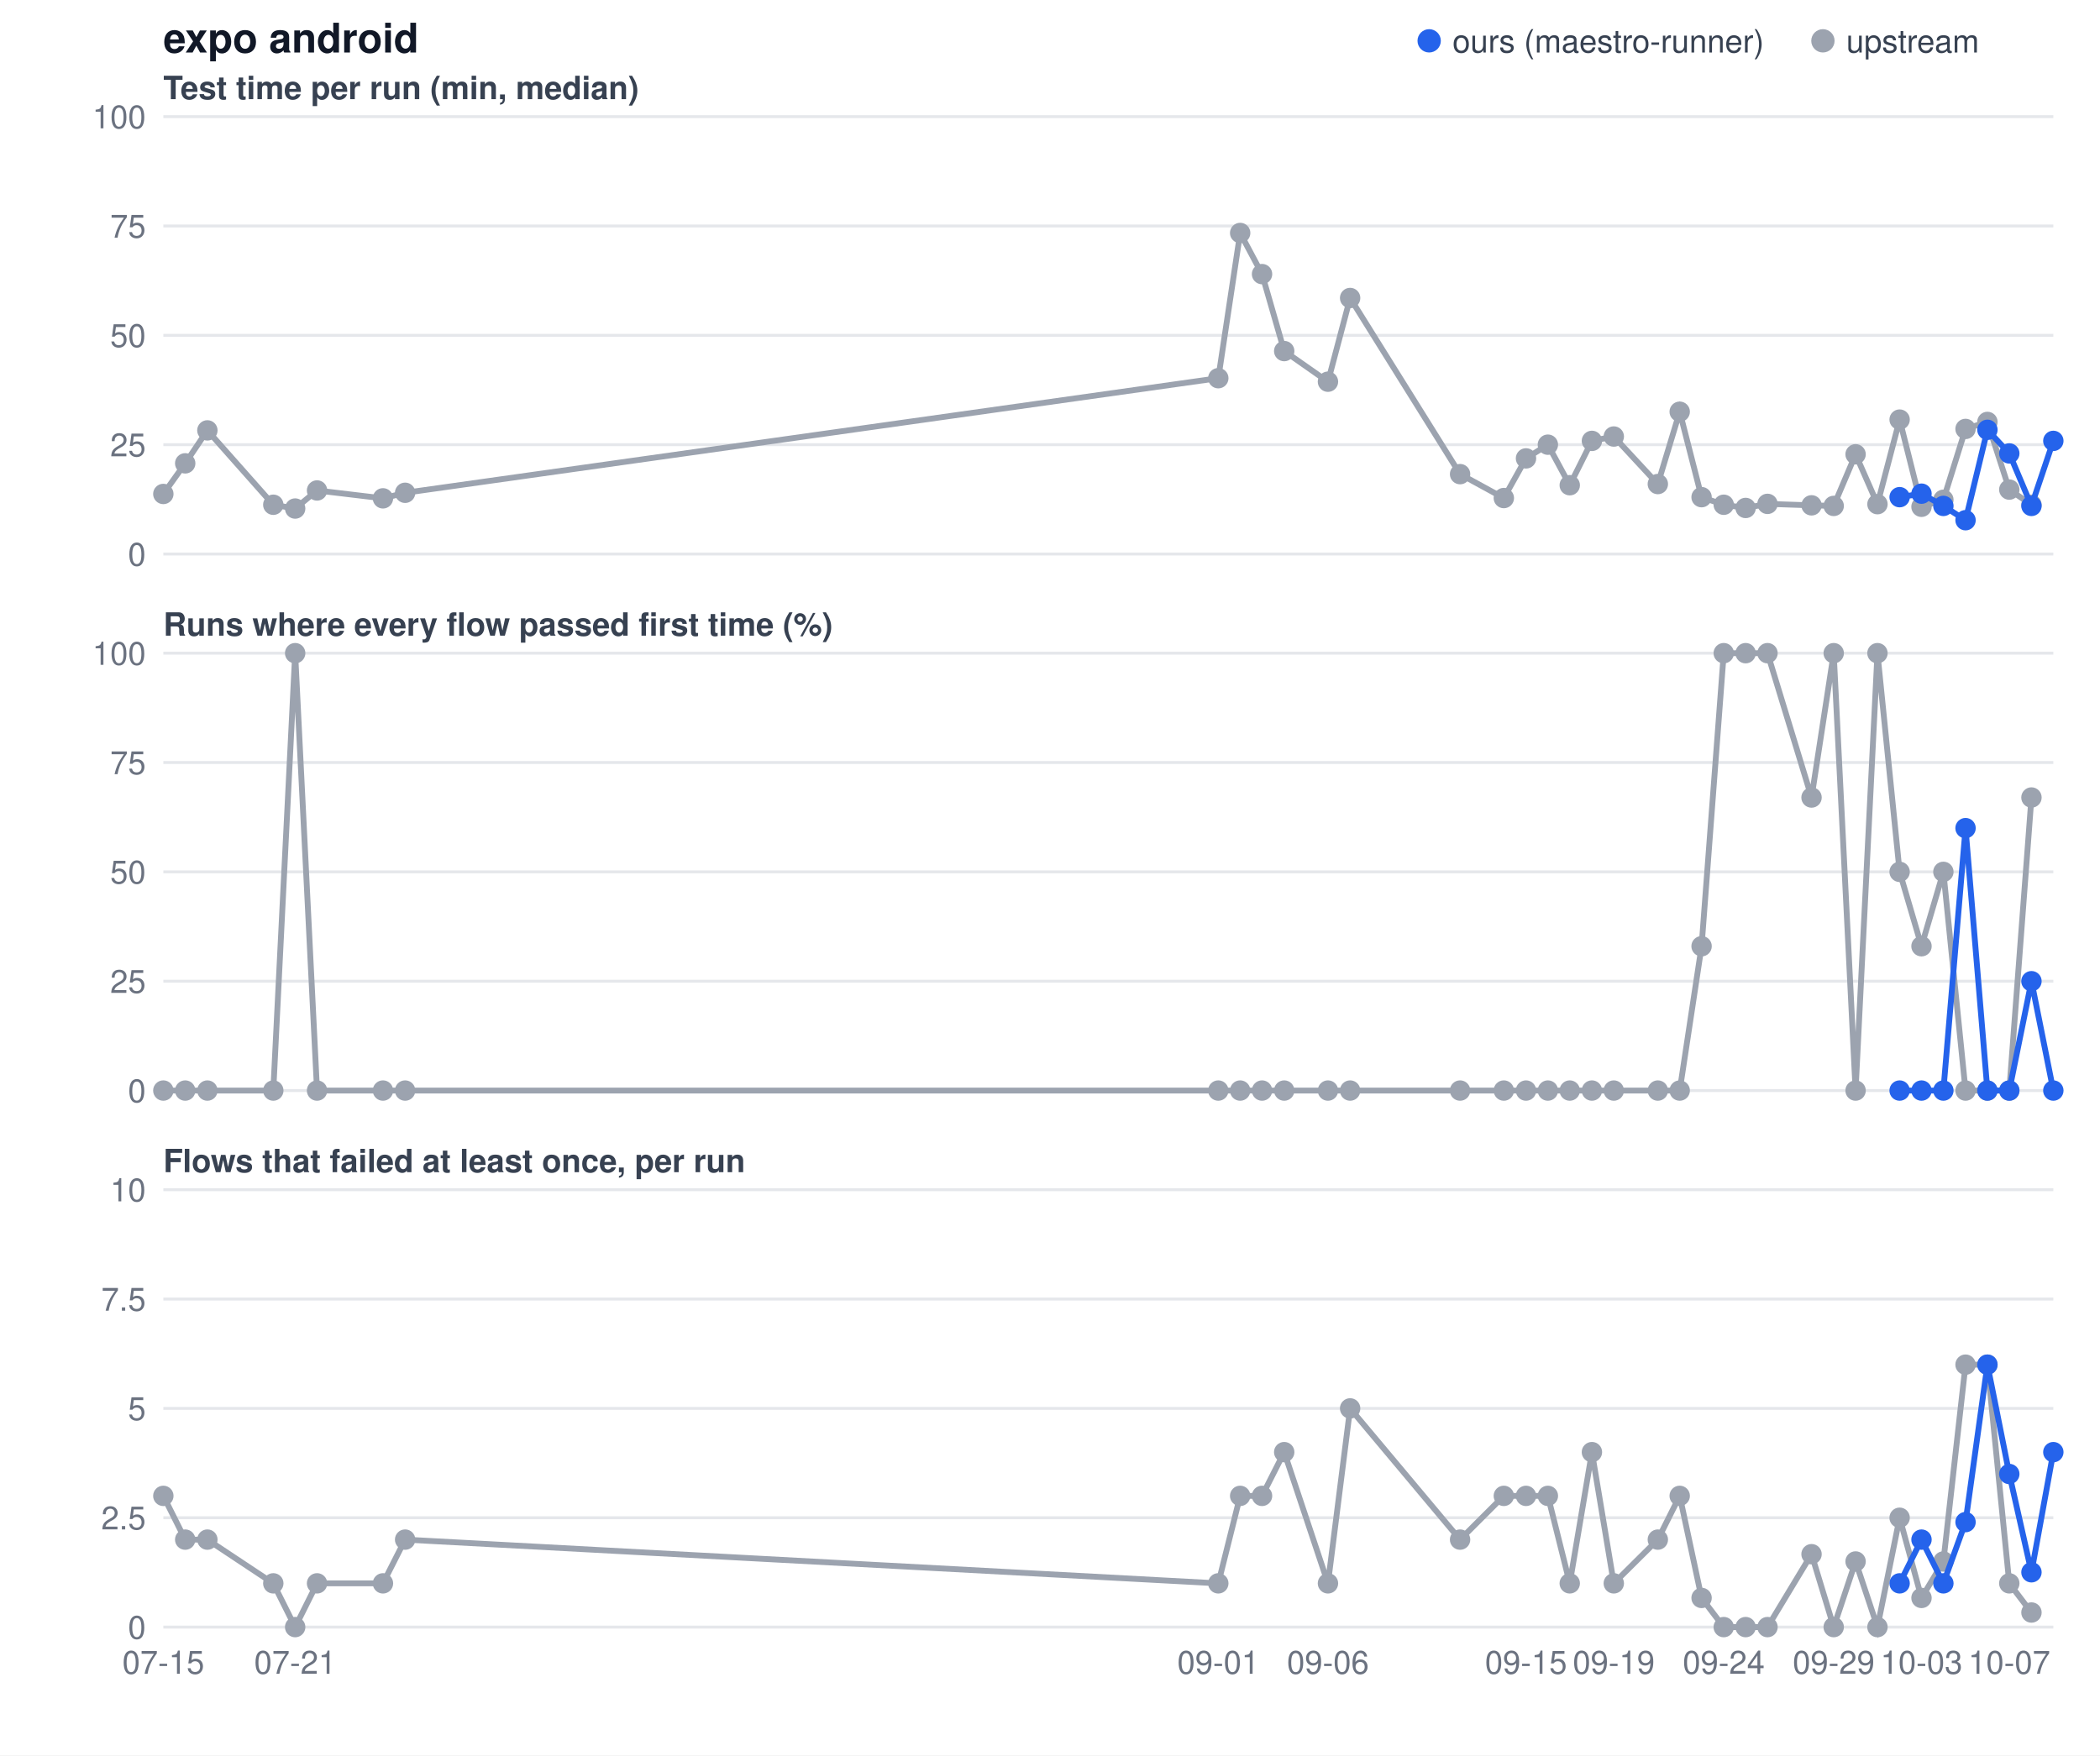
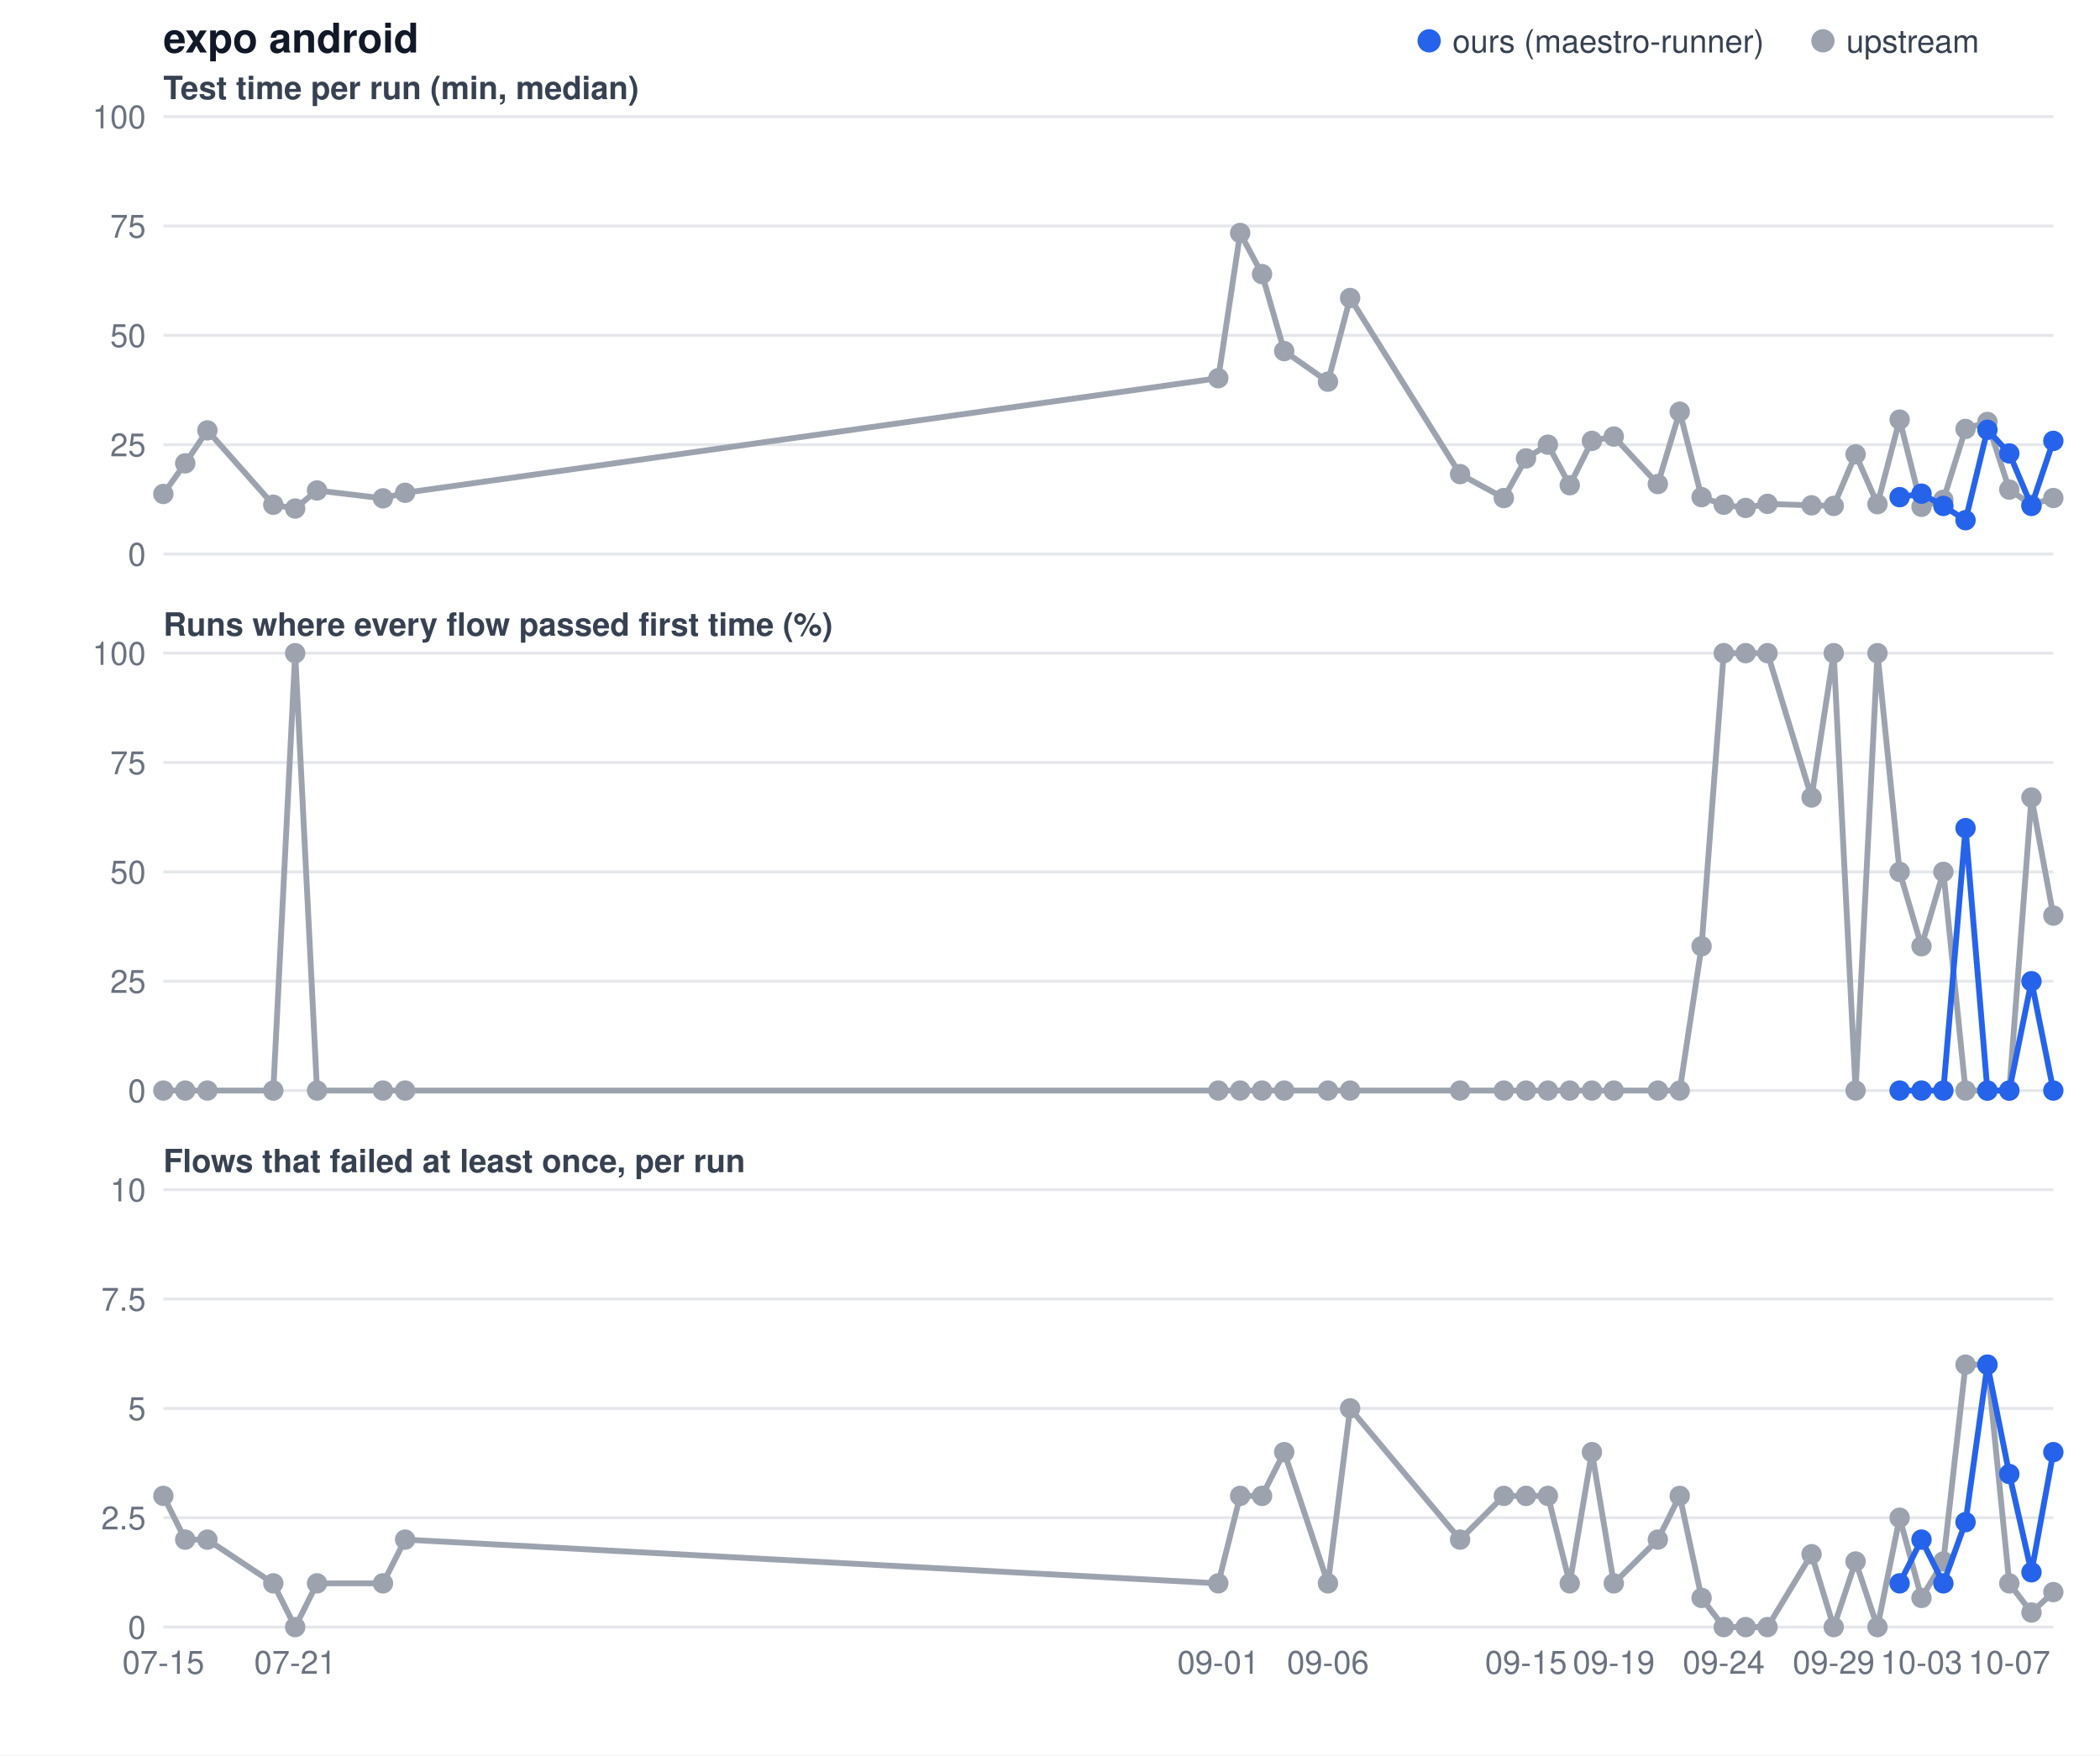
<svg xmlns="http://www.w3.org/2000/svg" width="720" height="602" font-family="-apple-system,Segoe UI,Helvetica,Arial,sans-serif" font-size="11">
  <rect width="100%" height="100%" fill="#ffffff" />
  <text x="56" y="18" font-size="14" font-weight="600" fill="#111827">expo android</text>
  <circle cx="490" cy="14" r="4" fill="#2563eb" />
  <text x="498" y="18" fill="#374151">ours (maestro-runner)</text>
  <circle cx="625" cy="14" r="4" fill="#9ca3af" />
  <text x="633" y="18" fill="#374151">upstream</text>
  <text x="56" y="34" fill="#374151" font-weight="600">Test time per run (min, median)</text>
  <line x1="56" x2="704" y1="190.0" y2="190.0" stroke="#e5e7eb" />
  <text x="50" y="194.0" text-anchor="end" fill="#6b7280">0</text>
  <line x1="56" x2="704" y1="152.5" y2="152.5" stroke="#e5e7eb" />
  <text x="50" y="156.5" text-anchor="end" fill="#6b7280">25</text>
  <line x1="56" x2="704" y1="115.0" y2="115.0" stroke="#e5e7eb" />
  <text x="50" y="119.0" text-anchor="end" fill="#6b7280">50</text>
  <line x1="56" x2="704" y1="77.5" y2="77.5" stroke="#e5e7eb" />
  <text x="50" y="81.5" text-anchor="end" fill="#6b7280">75</text>
  <line x1="56" x2="704" y1="40.0" y2="40.0" stroke="#e5e7eb" />
  <text x="50" y="44.0" text-anchor="end" fill="#6b7280">100</text>
-   <polyline fill="none" stroke="#9ca3af" stroke-width="2" points="56.0,169.4 63.5,158.9 71.1,147.6 93.7,173.1 101.2,174.4 108.7,168.2 131.3,170.9 138.9,169.0 417.7,129.7 425.2,79.9 432.7,94.0 440.3,120.4 455.3,130.9 462.9,102.2 500.6,162.6 515.6,170.8 523.2,157.2 530.7,152.5 538.2,166.4 545.8,151.2 553.3,149.7 568.4,166.0 575.9,141.2 583.4,170.5 591.0,173.1 598.5,174.2 606.0,172.8 621.1,173.3 628.7,173.5 636.2,155.8 643.7,172.9 651.3,143.9 658.8,173.8 666.3,171.4 673.9,147.1 681.4,144.7 688.9,167.9 696.5,173.1" />
+   <polyline fill="none" stroke="#9ca3af" stroke-width="2" points="56.0,169.4 63.5,158.9 71.1,147.6 93.7,173.1 101.2,174.4 108.7,168.2 131.3,170.9 138.9,169.0 417.7,129.7 425.2,79.9 432.7,94.0 440.3,120.4 455.3,130.9 462.9,102.2 500.6,162.6 515.6,170.8 523.2,157.2 530.7,152.5 538.2,166.4 545.8,151.2 553.3,149.7 568.4,166.0 575.9,141.2 583.4,170.5 591.0,173.1 598.5,174.2 606.0,172.8 621.1,173.3 628.7,173.5 636.2,155.8 643.7,172.9 651.3,143.9 658.8,173.8 666.3,171.4 673.9,147.1 681.4,144.7 688.9,167.9 696.5,173.1 704.0,170.8" />
  <circle cx="56.0" cy="169.4" r="3.5" fill="#9ca3af" />
  <circle cx="63.5" cy="158.9" r="3.5" fill="#9ca3af" />
  <circle cx="71.1" cy="147.6" r="3.5" fill="#9ca3af" />
  <circle cx="93.7" cy="173.1" r="3.5" fill="#9ca3af" />
  <circle cx="101.2" cy="174.4" r="3.5" fill="#9ca3af" />
  <circle cx="108.7" cy="168.2" r="3.5" fill="#9ca3af" />
  <circle cx="131.3" cy="170.9" r="3.5" fill="#9ca3af" />
  <circle cx="138.9" cy="169.0" r="3.5" fill="#9ca3af" />
  <circle cx="417.7" cy="129.7" r="3.5" fill="#9ca3af" />
  <circle cx="425.2" cy="79.9" r="3.5" fill="#9ca3af" />
  <circle cx="432.7" cy="94.0" r="3.5" fill="#9ca3af" />
  <circle cx="440.3" cy="120.4" r="3.5" fill="#9ca3af" />
  <circle cx="455.3" cy="130.9" r="3.5" fill="#9ca3af" />
  <circle cx="462.9" cy="102.2" r="3.5" fill="#9ca3af" />
  <circle cx="500.6" cy="162.6" r="3.5" fill="#9ca3af" />
  <circle cx="515.6" cy="170.8" r="3.5" fill="#9ca3af" />
  <circle cx="523.2" cy="157.2" r="3.5" fill="#9ca3af" />
  <circle cx="530.7" cy="152.5" r="3.5" fill="#9ca3af" />
  <circle cx="538.2" cy="166.4" r="3.5" fill="#9ca3af" />
  <circle cx="545.8" cy="151.2" r="3.5" fill="#9ca3af" />
  <circle cx="553.3" cy="149.7" r="3.5" fill="#9ca3af" />
  <circle cx="568.4" cy="166.0" r="3.5" fill="#9ca3af" />
  <circle cx="575.9" cy="141.2" r="3.5" fill="#9ca3af" />
  <circle cx="583.4" cy="170.5" r="3.5" fill="#9ca3af" />
  <circle cx="591.0" cy="173.1" r="3.5" fill="#9ca3af" />
  <circle cx="598.5" cy="174.2" r="3.5" fill="#9ca3af" />
  <circle cx="606.0" cy="172.8" r="3.5" fill="#9ca3af" />
  <circle cx="621.1" cy="173.3" r="3.5" fill="#9ca3af" />
  <circle cx="628.7" cy="173.5" r="3.5" fill="#9ca3af" />
  <circle cx="636.2" cy="155.8" r="3.5" fill="#9ca3af" />
  <circle cx="643.7" cy="172.9" r="3.5" fill="#9ca3af" />
  <circle cx="651.3" cy="143.9" r="3.5" fill="#9ca3af" />
  <circle cx="658.8" cy="173.8" r="3.5" fill="#9ca3af" />
  <circle cx="666.3" cy="171.4" r="3.5" fill="#9ca3af" />
  <circle cx="673.9" cy="147.1" r="3.5" fill="#9ca3af" />
  <circle cx="681.4" cy="144.7" r="3.5" fill="#9ca3af" />
  <circle cx="688.9" cy="167.9" r="3.5" fill="#9ca3af" />
  <circle cx="696.5" cy="173.1" r="3.5" fill="#9ca3af" />
+   <circle cx="704.0" cy="170.8" r="3.5" fill="#9ca3af" />
  <polyline fill="none" stroke="#2563eb" stroke-width="2" points="651.3,170.5 658.8,169.3 666.3,173.5 673.9,178.4 681.4,147.4 688.9,155.5 696.5,173.5 704.0,151.2" />
  <circle cx="651.3" cy="170.5" r="3.5" fill="#2563eb" />
  <circle cx="658.8" cy="169.3" r="3.5" fill="#2563eb" />
  <circle cx="666.3" cy="173.5" r="3.5" fill="#2563eb" />
  <circle cx="673.9" cy="178.4" r="3.5" fill="#2563eb" />
  <circle cx="681.4" cy="147.4" r="3.5" fill="#2563eb" />
  <circle cx="688.9" cy="155.5" r="3.5" fill="#2563eb" />
  <circle cx="696.5" cy="173.5" r="3.5" fill="#2563eb" />
  <circle cx="704.0" cy="151.2" r="3.5" fill="#2563eb" />
  <text x="56" y="218" fill="#374151" font-weight="600">Runs where every flow passed first time (%)</text>
  <line x1="56" x2="704" y1="374.0" y2="374.0" stroke="#e5e7eb" />
  <text x="50" y="378.0" text-anchor="end" fill="#6b7280">0</text>
  <line x1="56" x2="704" y1="336.5" y2="336.5" stroke="#e5e7eb" />
  <text x="50" y="340.5" text-anchor="end" fill="#6b7280">25</text>
  <line x1="56" x2="704" y1="299.0" y2="299.0" stroke="#e5e7eb" />
  <text x="50" y="303.0" text-anchor="end" fill="#6b7280">50</text>
  <line x1="56" x2="704" y1="261.5" y2="261.5" stroke="#e5e7eb" />
  <text x="50" y="265.5" text-anchor="end" fill="#6b7280">75</text>
  <line x1="56" x2="704" y1="224.0" y2="224.0" stroke="#e5e7eb" />
  <text x="50" y="228.0" text-anchor="end" fill="#6b7280">100</text>
-   <polyline fill="none" stroke="#9ca3af" stroke-width="2" points="56.0,374.0 63.5,374.0 71.1,374.0 93.7,374.0 101.2,224.0 108.7,374.0 131.3,374.0 138.9,374.0 417.7,374.0 425.2,374.0 432.7,374.0 440.3,374.0 455.3,374.0 462.9,374.0 500.6,374.0 515.6,374.0 523.2,374.0 530.7,374.0 538.2,374.0 545.8,374.0 553.3,374.0 568.4,374.0 575.9,374.0 583.4,324.5 591.0,224.0 598.5,224.0 606.0,224.0 621.1,273.5 628.7,224.0 636.2,374.0 643.7,224.0 651.3,299.0 658.8,324.5 666.3,299.0 673.9,374.0 681.4,374.0 688.9,374.0 696.5,273.5" />
+   <polyline fill="none" stroke="#9ca3af" stroke-width="2" points="56.0,374.0 63.5,374.0 71.1,374.0 93.7,374.0 101.2,224.0 108.7,374.0 131.3,374.0 138.9,374.0 417.7,374.0 425.2,374.0 432.7,374.0 440.3,374.0 455.3,374.0 462.9,374.0 500.6,374.0 515.6,374.0 523.2,374.0 530.7,374.0 538.2,374.0 545.8,374.0 553.3,374.0 568.4,374.0 575.9,374.0 583.4,324.5 591.0,224.0 598.5,224.0 606.0,224.0 621.1,273.5 628.7,224.0 636.2,374.0 643.7,224.0 651.3,299.0 658.8,324.5 666.3,299.0 673.9,374.0 681.4,374.0 688.9,374.0 696.5,273.5 704.0,314.0" />
  <circle cx="56.0" cy="374.0" r="3.5" fill="#9ca3af" />
  <circle cx="63.5" cy="374.0" r="3.5" fill="#9ca3af" />
  <circle cx="71.1" cy="374.0" r="3.5" fill="#9ca3af" />
  <circle cx="93.7" cy="374.0" r="3.5" fill="#9ca3af" />
  <circle cx="101.2" cy="224.0" r="3.5" fill="#9ca3af" />
  <circle cx="108.7" cy="374.0" r="3.5" fill="#9ca3af" />
  <circle cx="131.3" cy="374.0" r="3.5" fill="#9ca3af" />
  <circle cx="138.9" cy="374.0" r="3.5" fill="#9ca3af" />
  <circle cx="417.7" cy="374.0" r="3.5" fill="#9ca3af" />
  <circle cx="425.2" cy="374.0" r="3.5" fill="#9ca3af" />
  <circle cx="432.7" cy="374.0" r="3.5" fill="#9ca3af" />
  <circle cx="440.3" cy="374.0" r="3.5" fill="#9ca3af" />
  <circle cx="455.3" cy="374.0" r="3.5" fill="#9ca3af" />
  <circle cx="462.9" cy="374.0" r="3.5" fill="#9ca3af" />
  <circle cx="500.6" cy="374.0" r="3.5" fill="#9ca3af" />
  <circle cx="515.6" cy="374.0" r="3.5" fill="#9ca3af" />
  <circle cx="523.2" cy="374.0" r="3.5" fill="#9ca3af" />
  <circle cx="530.7" cy="374.0" r="3.5" fill="#9ca3af" />
  <circle cx="538.2" cy="374.0" r="3.5" fill="#9ca3af" />
  <circle cx="545.8" cy="374.0" r="3.5" fill="#9ca3af" />
  <circle cx="553.3" cy="374.0" r="3.5" fill="#9ca3af" />
  <circle cx="568.4" cy="374.0" r="3.5" fill="#9ca3af" />
  <circle cx="575.9" cy="374.0" r="3.5" fill="#9ca3af" />
  <circle cx="583.4" cy="324.5" r="3.5" fill="#9ca3af" />
  <circle cx="591.0" cy="224.0" r="3.5" fill="#9ca3af" />
  <circle cx="598.5" cy="224.0" r="3.5" fill="#9ca3af" />
  <circle cx="606.0" cy="224.0" r="3.5" fill="#9ca3af" />
  <circle cx="621.1" cy="273.5" r="3.5" fill="#9ca3af" />
  <circle cx="628.7" cy="224.0" r="3.5" fill="#9ca3af" />
  <circle cx="636.2" cy="374.0" r="3.5" fill="#9ca3af" />
  <circle cx="643.7" cy="224.0" r="3.5" fill="#9ca3af" />
  <circle cx="651.3" cy="299.0" r="3.5" fill="#9ca3af" />
  <circle cx="658.8" cy="324.5" r="3.5" fill="#9ca3af" />
  <circle cx="666.3" cy="299.0" r="3.5" fill="#9ca3af" />
  <circle cx="673.9" cy="374.0" r="3.5" fill="#9ca3af" />
  <circle cx="681.4" cy="374.0" r="3.5" fill="#9ca3af" />
  <circle cx="688.9" cy="374.0" r="3.5" fill="#9ca3af" />
  <circle cx="696.5" cy="273.5" r="3.5" fill="#9ca3af" />
+   <circle cx="704.0" cy="314.0" r="3.5" fill="#9ca3af" />
  <polyline fill="none" stroke="#2563eb" stroke-width="2" points="651.3,374.0 658.8,374.0 666.3,374.0 673.9,284.0 681.4,374.0 688.9,374.0 696.5,336.5 704.0,374.0" />
  <circle cx="651.3" cy="374.0" r="3.5" fill="#2563eb" />
  <circle cx="658.8" cy="374.0" r="3.5" fill="#2563eb" />
  <circle cx="666.3" cy="374.0" r="3.5" fill="#2563eb" />
  <circle cx="673.9" cy="284.0" r="3.5" fill="#2563eb" />
  <circle cx="681.4" cy="374.0" r="3.5" fill="#2563eb" />
  <circle cx="688.9" cy="374.0" r="3.5" fill="#2563eb" />
  <circle cx="696.5" cy="336.5" r="3.5" fill="#2563eb" />
  <circle cx="704.0" cy="374.0" r="3.5" fill="#2563eb" />
  <text x="56" y="402" fill="#374151" font-weight="600">Flows that failed at least once, per run</text>
  <line x1="56" x2="704" y1="558.0" y2="558.0" stroke="#e5e7eb" />
  <text x="50" y="562.0" text-anchor="end" fill="#6b7280">0</text>
  <line x1="56" x2="704" y1="520.5" y2="520.5" stroke="#e5e7eb" />
  <text x="50" y="524.5" text-anchor="end" fill="#6b7280">2.5</text>
  <line x1="56" x2="704" y1="483.0" y2="483.0" stroke="#e5e7eb" />
  <text x="50" y="487.0" text-anchor="end" fill="#6b7280">5</text>
  <line x1="56" x2="704" y1="445.5" y2="445.5" stroke="#e5e7eb" />
  <text x="50" y="449.5" text-anchor="end" fill="#6b7280">7.5</text>
  <line x1="56" x2="704" y1="408.0" y2="408.0" stroke="#e5e7eb" />
  <text x="50" y="412.0" text-anchor="end" fill="#6b7280">10</text>
-   <polyline fill="none" stroke="#9ca3af" stroke-width="2" points="56.0,513.0 63.5,528.0 71.1,528.0 93.7,543.0 101.2,558.0 108.7,543.0 131.3,543.0 138.9,528.0 417.7,543.0 425.2,513.0 432.7,513.0 440.3,498.0 455.3,543.0 462.9,483.0 500.6,528.0 515.6,513.0 523.2,513.0 530.7,513.0 538.2,543.0 545.8,498.0 553.3,543.0 568.4,528.0 575.9,513.0 583.4,548.0 591.0,558.0 598.5,558.0 606.0,558.0 621.1,533.0 628.7,558.0 636.2,535.5 643.7,558.0 651.3,520.5 658.8,548.0 666.3,535.5 673.9,468.0 681.4,468.0 688.9,543.0 696.5,553.0" />
+   <polyline fill="none" stroke="#9ca3af" stroke-width="2" points="56.0,513.0 63.5,528.0 71.1,528.0 93.7,543.0 101.2,558.0 108.7,543.0 131.3,543.0 138.9,528.0 417.7,543.0 425.2,513.0 432.7,513.0 440.3,498.0 455.3,543.0 462.9,483.0 500.6,528.0 515.6,513.0 523.2,513.0 530.7,513.0 538.2,543.0 545.8,498.0 553.3,543.0 568.4,528.0 575.9,513.0 583.4,548.0 591.0,558.0 598.5,558.0 606.0,558.0 621.1,533.0 628.7,558.0 636.2,535.5 643.7,558.0 651.3,520.5 658.8,548.0 666.3,535.5 673.9,468.0 681.4,468.0 688.9,543.0 696.5,553.0 704.0,546.0" />
  <circle cx="56.0" cy="513.0" r="3.5" fill="#9ca3af" />
  <circle cx="63.5" cy="528.0" r="3.5" fill="#9ca3af" />
  <circle cx="71.1" cy="528.0" r="3.5" fill="#9ca3af" />
  <circle cx="93.7" cy="543.0" r="3.5" fill="#9ca3af" />
  <circle cx="101.2" cy="558.0" r="3.5" fill="#9ca3af" />
  <circle cx="108.7" cy="543.0" r="3.5" fill="#9ca3af" />
  <circle cx="131.3" cy="543.0" r="3.5" fill="#9ca3af" />
  <circle cx="138.9" cy="528.0" r="3.5" fill="#9ca3af" />
  <circle cx="417.7" cy="543.0" r="3.5" fill="#9ca3af" />
  <circle cx="425.2" cy="513.0" r="3.5" fill="#9ca3af" />
  <circle cx="432.7" cy="513.0" r="3.5" fill="#9ca3af" />
  <circle cx="440.3" cy="498.0" r="3.5" fill="#9ca3af" />
  <circle cx="455.3" cy="543.0" r="3.5" fill="#9ca3af" />
  <circle cx="462.9" cy="483.0" r="3.5" fill="#9ca3af" />
  <circle cx="500.6" cy="528.0" r="3.5" fill="#9ca3af" />
  <circle cx="515.6" cy="513.0" r="3.5" fill="#9ca3af" />
  <circle cx="523.2" cy="513.0" r="3.5" fill="#9ca3af" />
  <circle cx="530.7" cy="513.0" r="3.5" fill="#9ca3af" />
  <circle cx="538.2" cy="543.0" r="3.5" fill="#9ca3af" />
  <circle cx="545.8" cy="498.0" r="3.5" fill="#9ca3af" />
  <circle cx="553.3" cy="543.0" r="3.5" fill="#9ca3af" />
  <circle cx="568.4" cy="528.0" r="3.5" fill="#9ca3af" />
  <circle cx="575.9" cy="513.0" r="3.5" fill="#9ca3af" />
  <circle cx="583.4" cy="548.0" r="3.5" fill="#9ca3af" />
  <circle cx="591.0" cy="558.0" r="3.5" fill="#9ca3af" />
  <circle cx="598.5" cy="558.0" r="3.5" fill="#9ca3af" />
  <circle cx="606.0" cy="558.0" r="3.5" fill="#9ca3af" />
  <circle cx="621.1" cy="533.0" r="3.5" fill="#9ca3af" />
  <circle cx="628.7" cy="558.0" r="3.5" fill="#9ca3af" />
  <circle cx="636.2" cy="535.5" r="3.5" fill="#9ca3af" />
  <circle cx="643.7" cy="558.0" r="3.5" fill="#9ca3af" />
  <circle cx="651.3" cy="520.5" r="3.5" fill="#9ca3af" />
  <circle cx="658.8" cy="548.0" r="3.5" fill="#9ca3af" />
  <circle cx="666.3" cy="535.5" r="3.5" fill="#9ca3af" />
  <circle cx="673.9" cy="468.0" r="3.5" fill="#9ca3af" />
  <circle cx="681.4" cy="468.0" r="3.5" fill="#9ca3af" />
  <circle cx="688.9" cy="543.0" r="3.5" fill="#9ca3af" />
  <circle cx="696.5" cy="553.0" r="3.5" fill="#9ca3af" />
+   <circle cx="704.0" cy="546.0" r="3.5" fill="#9ca3af" />
  <polyline fill="none" stroke="#2563eb" stroke-width="2" points="651.3,543.0 658.8,528.0 666.3,543.0 673.9,522.0 681.4,468.0 688.9,505.5 696.5,539.2 704.0,498.0" />
  <circle cx="651.3" cy="543.0" r="3.5" fill="#2563eb" />
  <circle cx="658.8" cy="528.0" r="3.5" fill="#2563eb" />
  <circle cx="666.3" cy="543.0" r="3.5" fill="#2563eb" />
  <circle cx="673.9" cy="522.0" r="3.5" fill="#2563eb" />
  <circle cx="681.4" cy="468.0" r="3.5" fill="#2563eb" />
  <circle cx="688.9" cy="505.5" r="3.5" fill="#2563eb" />
  <circle cx="696.5" cy="539.2" r="3.5" fill="#2563eb" />
  <circle cx="704.0" cy="498.0" r="3.5" fill="#2563eb" />
  <text x="56.0" y="574" text-anchor="middle" fill="#6b7280">07-15</text>
  <text x="101.2" y="574" text-anchor="middle" fill="#6b7280">07-21</text>
  <text x="417.7" y="574" text-anchor="middle" fill="#6b7280">09-01</text>
  <text x="455.3" y="574" text-anchor="middle" fill="#6b7280">09-06</text>
  <text x="523.2" y="574" text-anchor="middle" fill="#6b7280">09-15</text>
  <text x="553.3" y="574" text-anchor="middle" fill="#6b7280">09-19</text>
  <text x="591.0" y="574" text-anchor="middle" fill="#6b7280">09-24</text>
  <text x="628.7" y="574" text-anchor="middle" fill="#6b7280">09-29</text>
  <text x="658.8" y="574" text-anchor="middle" fill="#6b7280">10-03</text>
  <text x="688.9" y="574" text-anchor="middle" fill="#6b7280">10-07</text>
</svg>
